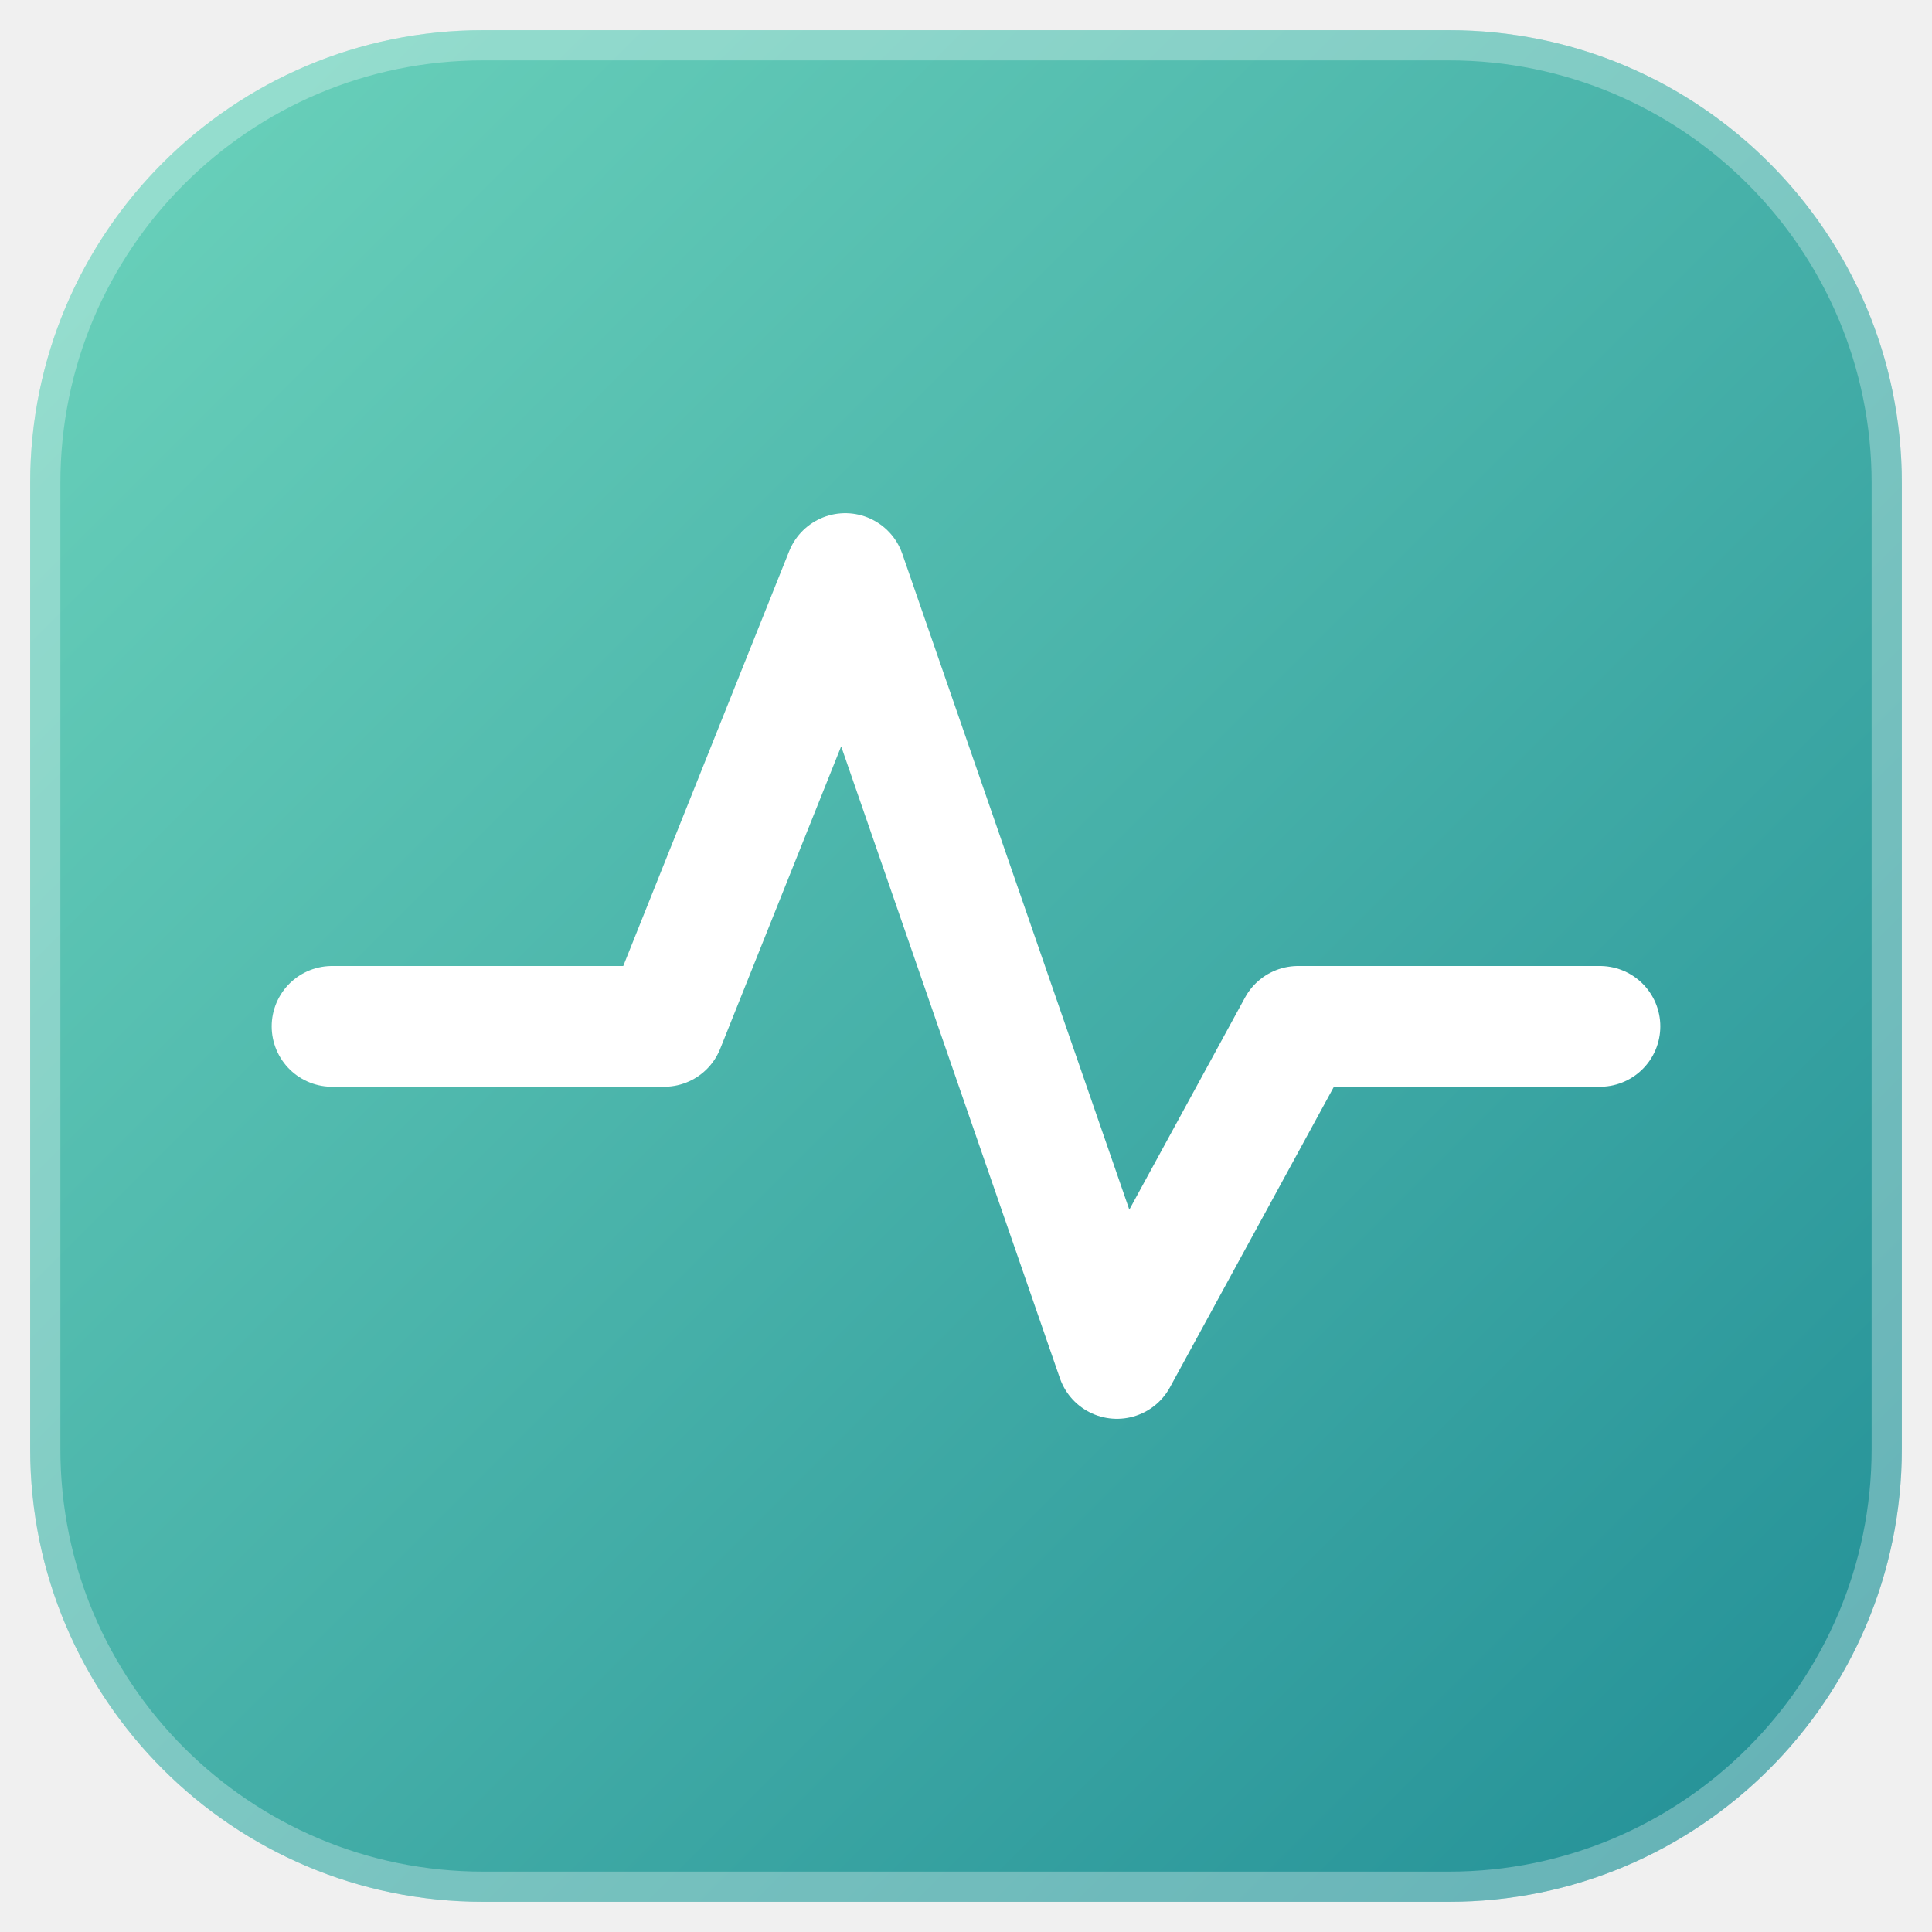
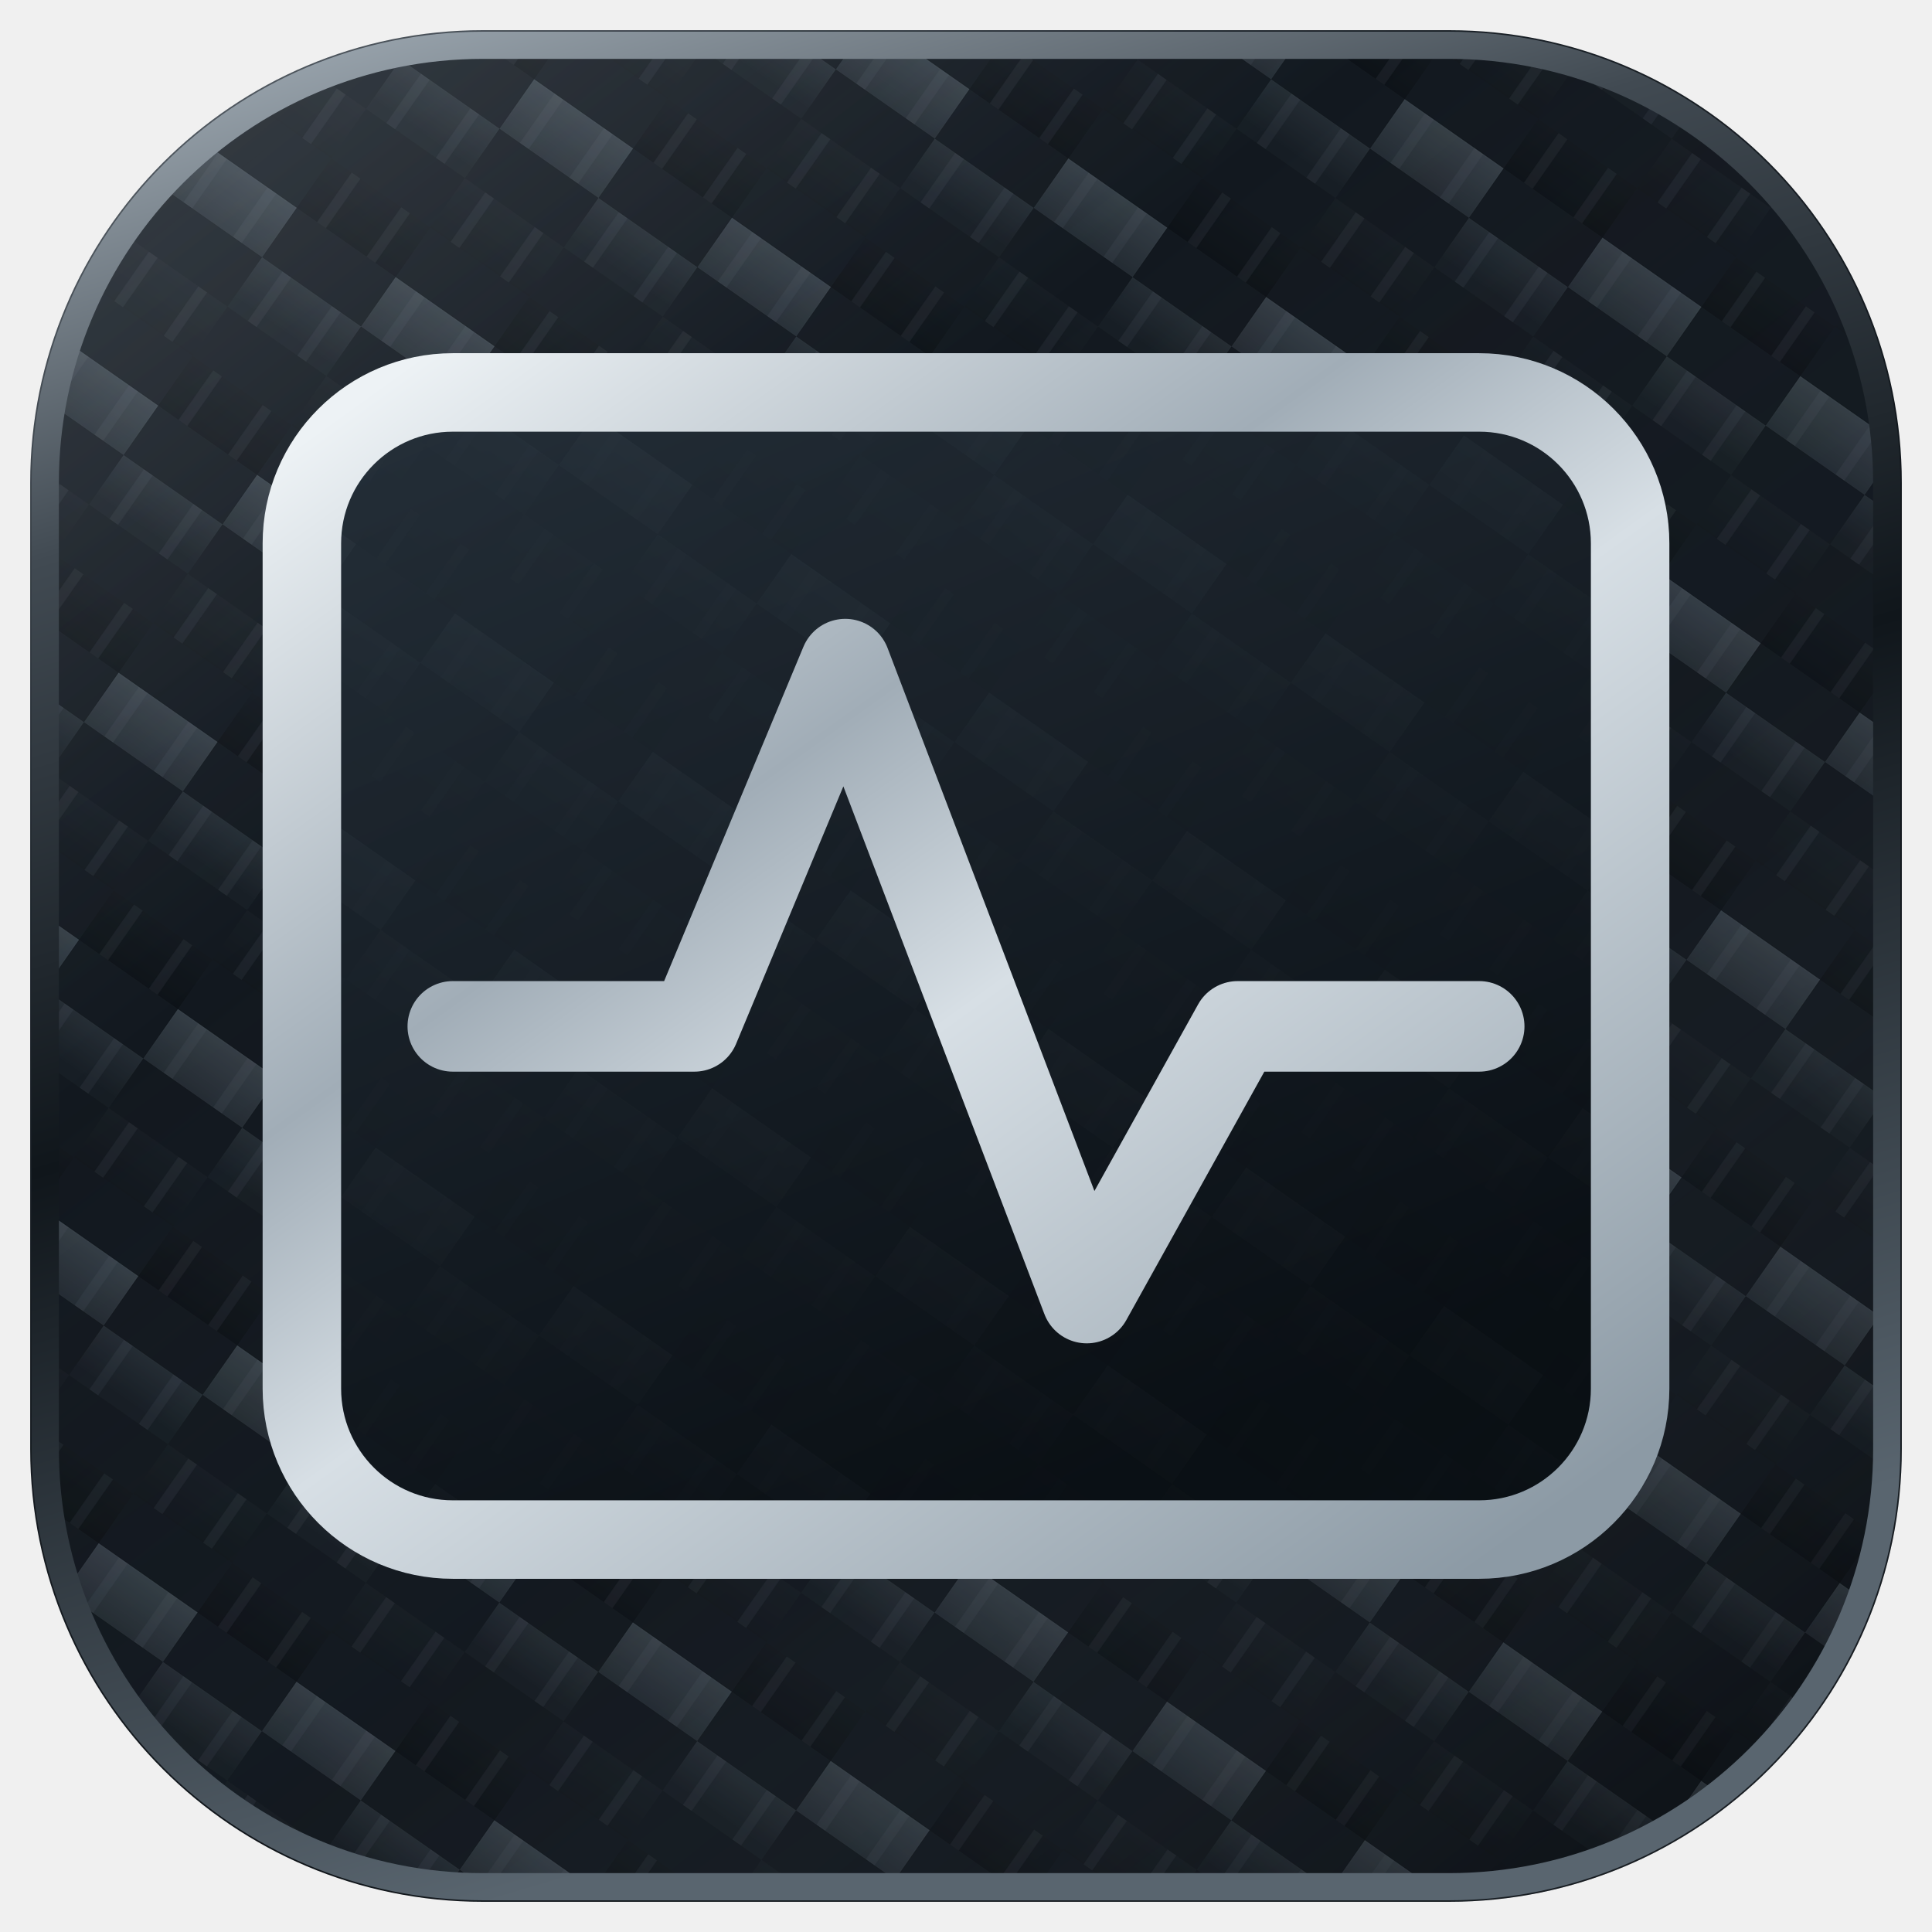
- <svg xmlns="http://www.w3.org/2000/svg" viewBox="0 0 64 64">
+ <svg xmlns="http://www.w3.org/2000/svg" viewBox="0 0 64 64" role="img" aria-labelledby="title">
  <defs>
-     <linearGradient id="g" x1="0" y1="0" x2="1" y2="1">
-       <stop stop-color="#6dd4bc" />
-       <stop offset="1" stop-color="#218e96" />
+     <linearGradient id="carbon" x1="8" y1="2" x2="53" y2="64" gradientUnits="userSpaceOnUse">
+       <stop stop-color="#3c444c" />
+       <stop offset=".23" stop-color="#1b2229" />
+       <stop offset=".65" stop-color="#090d11" />
+       <stop offset="1" stop-color="#20272e" />
+     </linearGradient>
+     <linearGradient id="yarn" x2="0" y2="1">
+       <stop stop-color="#404a53" />
+       <stop offset=".45" stop-color="#161d24" />
+       <stop offset="1" stop-color="#090d12" />
+     </linearGradient>
+     <pattern id="weave" width="8" height="8" patternUnits="userSpaceOnUse" patternTransform="rotate(35)">
+       <path fill="#10161c" d="M0 0h8v8H0z" />
+       <path fill="url(#yarn)" d="M0 0h4v2H0zM4 2h4v2H4zM0 4h4v2H0zM4 6h4v2H4z" />
+       <path d="M1 0v2m2-2v2m2 0v2m2-2v2M1 4v2m2-2v2m2 0v2m2-2v2" stroke="#87949f" stroke-opacity=".12" stroke-width=".35" />
+     </pattern>
+     <linearGradient id="sheen" x2=".8" y2="1">
+       <stop stop-color="#e5edf2" stop-opacity=".15" />
+       <stop offset=".36" stop-color="#c7d3dd" stop-opacity="0" />
+       <stop offset=".65" stop-color="#6d7b88" stop-opacity=".06" />
+       <stop offset="1" stop-color="#000000" stop-opacity=".24" />
+     </linearGradient>
+     <linearGradient id="rim" x2=".3" y2="1">
+       <stop stop-color="#a4afb8" />
+       <stop offset=".25" stop-color="#414a52" />
+       <stop offset=".56" stop-color="#10161b" />
+       <stop offset="1" stop-color="#59656f" />
+     </linearGradient>
+     <linearGradient id="metal" x1="15" y1="11" x2="46" y2="54" gradientUnits="userSpaceOnUse">
+       <stop stop-color="#edf2f5" />
+       <stop offset=".34" stop-color="#a1adb7" />
+       <stop offset=".53" stop-color="#d7dfe5" />
+       <stop offset="1" stop-color="#8c9aa5" />
+     </linearGradient>
+     <linearGradient id="inset" x2=".5" y2="1">
+       <stop stop-color="#26313b" stop-opacity=".85" />
+       <stop offset="1" stop-color="#090e13" stop-opacity=".9" />
    </linearGradient>
  </defs>
-   <rect x="1" y="1" width="62" height="62" rx="15" fill="url(#g)" />
-   <rect x="1.5" y="1.5" width="61" height="61" rx="14.5" fill="none" stroke="white" opacity=".3" />
-   <path d="M11 34h11l6-15 9 26 6-11h10" fill="none" stroke="white" stroke-width="4" stroke-linecap="round" stroke-linejoin="round" />
+   <rect x="1" y="1" width="62" height="62" rx="15" fill="url(#carbon)" />
+   <rect x="1.5" y="1.5" width="61" height="61" rx="14.5" fill="url(#weave)" opacity=".7" />
+   <rect x="1" y="1" width="62" height="62" rx="15" fill="url(#sheen)" />
+   <rect x="1.5" y="1.5" width="61" height="61" rx="14.5" fill="none" stroke="url(#rim)" stroke-width=".9" />
+   <g fill="none" stroke="url(#metal)" stroke-width="2.6" stroke-linecap="round" stroke-linejoin="round">
+     <rect x="10" y="13" width="44" height="38" rx="5" fill="url(#inset)" />
+     <path d="M15 34h8l5-12 8 21 5-9h8" stroke-width="3" />
+   </g>
</svg>
